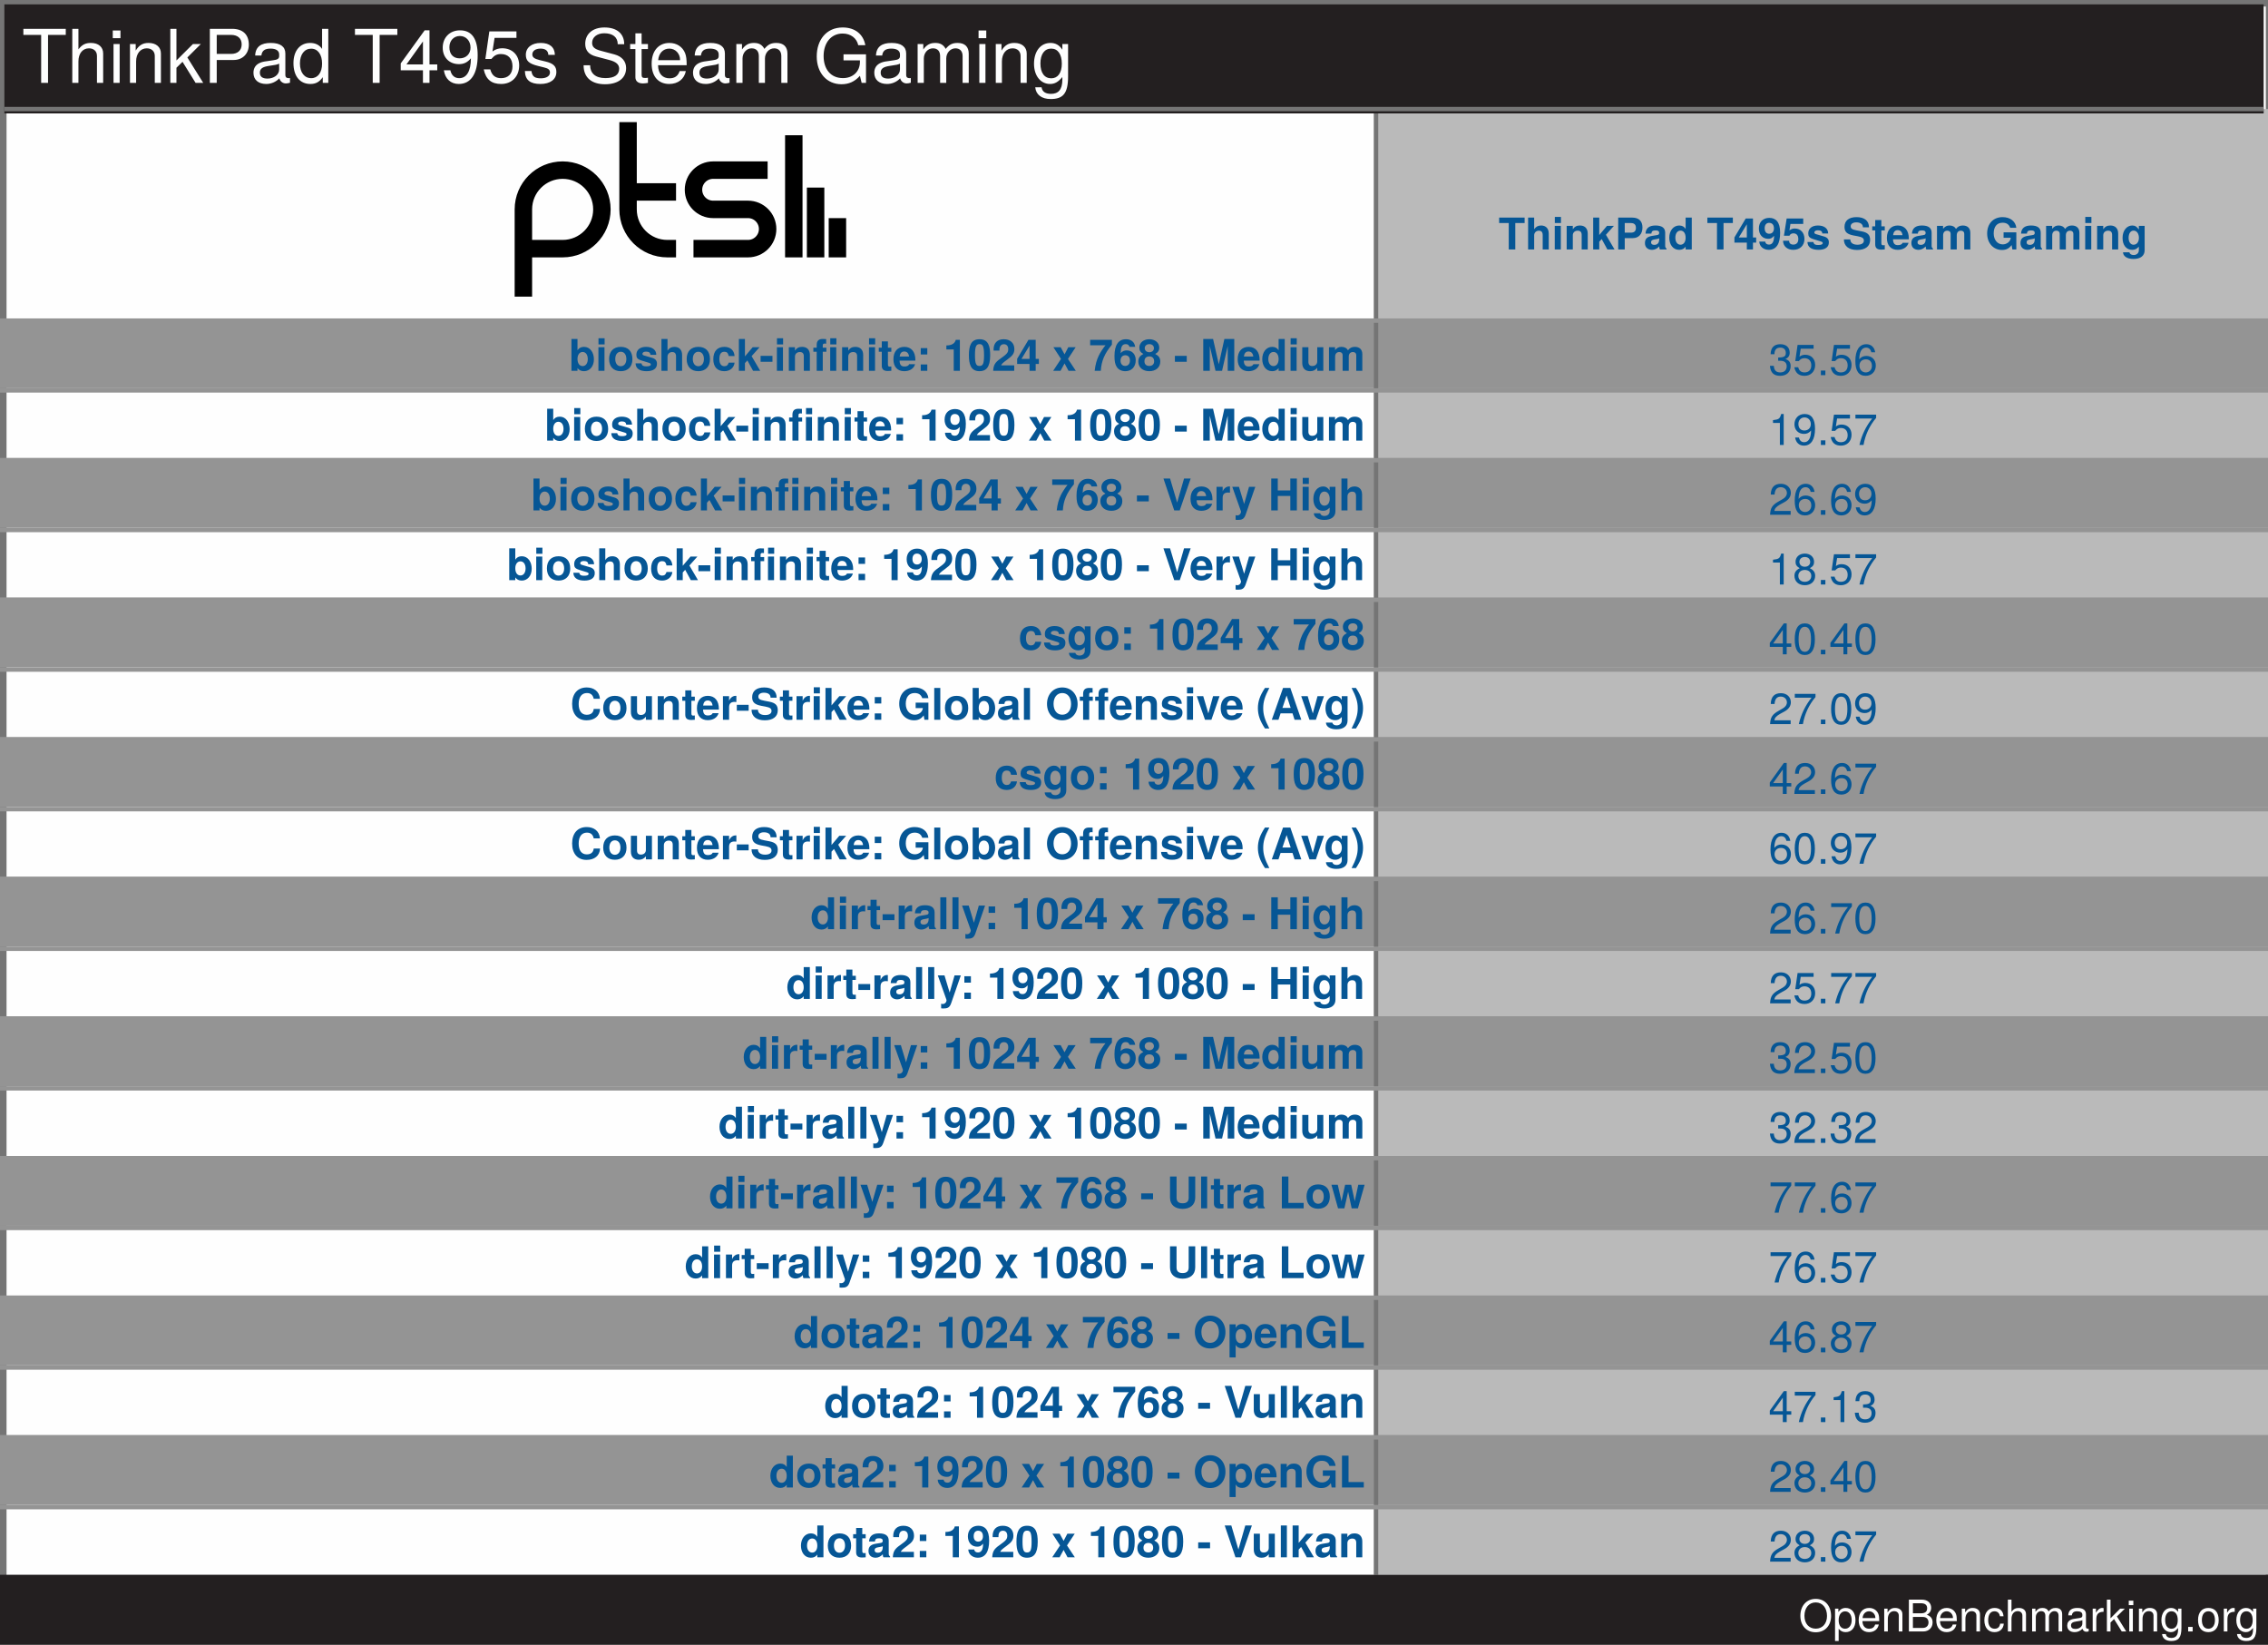
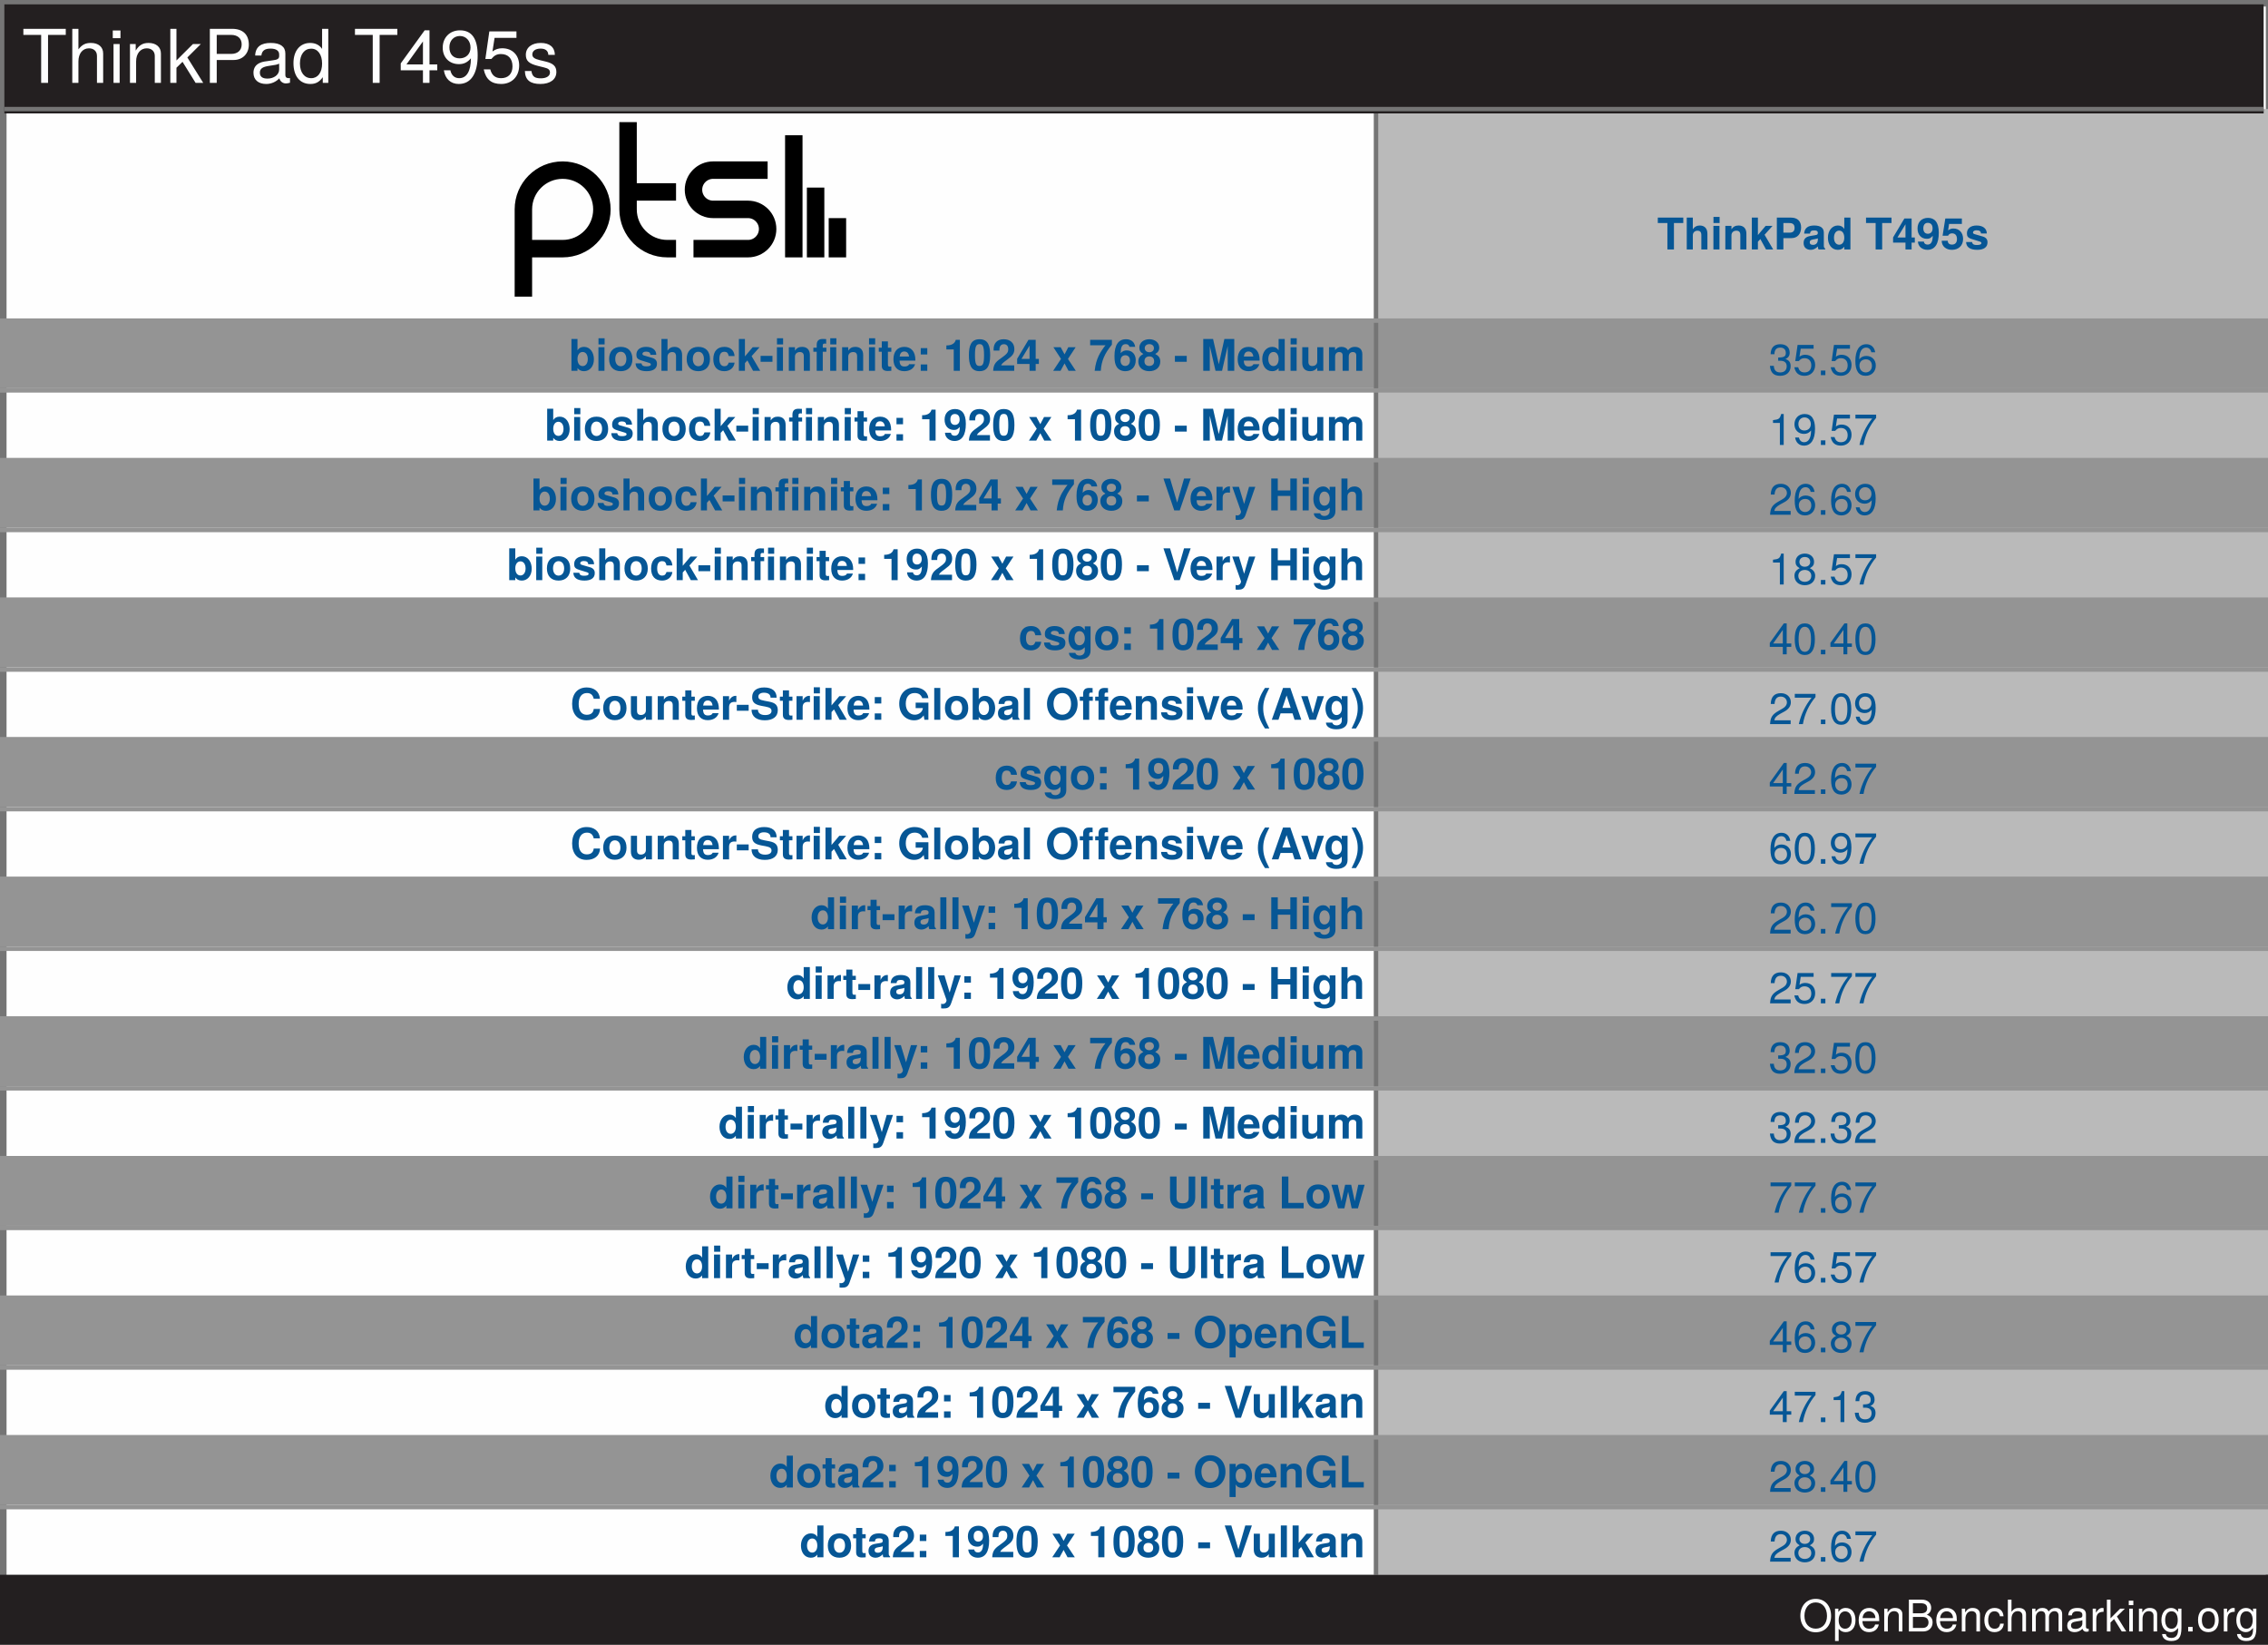
<svg xmlns="http://www.w3.org/2000/svg" xmlns:xlink="http://www.w3.org/1999/xlink" version="1.1" font-family="sans-serif, droid-sans, helvetica, verdana, tahoma" viewbox="0 0 520 377" width="520" height="377" preserveAspectRatio="xMinYMin meet">
  <rect x="0" y="0" width="520" height="377" fill="#FEFEFE" stroke="#757575" stroke-width="2" />
  <rect x="1" y="1" width="519" height="376" fill="#FEFEFE" stroke="#757575" stroke-width="1" />
  <path d="m74 22v9m-5-16v16m-5-28v28m-23-2h12.5c2.485 0 4.5-2.015 4.5-4.5s-2.015-4.5-4.5-4.5h-8c-2.485 0-4.5-2.015-4.5-4.5s2.015-4.5 4.5-4.5h12.5m-21 5h-11m11 13h-2c-4.971 0-9-4.029-9-9v-20m-24 40v-20c0-4.971 4.029-9 9-9 4.971 0 9 4.029 9 9s-4.029 9-9 9h-9" stroke="#000000" stroke-width="4" fill="none" transform="translate(118,28)" />
  <line x1="315" y1="193" x2="520" y2="193" stroke="#BABABA" stroke-width="336" stroke-dasharray="205,205" />
  <line x1="260" y1="73" x2="260" y2="361" stroke="#949494" stroke-width="520" stroke-dasharray="16,16" />
  <line x1="315" y1="193" x2="520" y2="193" stroke="#757575" stroke-width="336" stroke-dasharray="1,204" />
  <rect x="1" y="1" width="518" height="25" fill="#231f20" />
-   <text x="5" y="19" font-size="17" fill="#FEFEFE" text-anchor="start">ThinkPad T495s Steam Gaming</text>
+   <text x="5" y="19" font-size="17" fill="#FEFEFE" text-anchor="start">ThinkPad T495s</text>
  <line x1="1" y1="25" x2="519" y2="25" stroke="#757575" stroke-width="1" />
  <g font-size="10" font-weight="bold" fill="#065695" text-anchor="end">
    <a xlink:href="https://openbenchmarking.org/test/pts/bioshock-infinite-1.0.2" xlink:show="new">
      <text x="313" y="85">bioshock-infinite: 1024 x 768 - Medium</text>
    </a>
    <a xlink:href="https://openbenchmarking.org/test/pts/bioshock-infinite-1.0.2" xlink:show="new">
      <text x="313" y="101">bioshock-infinite: 1920 x 1080 - Medium</text>
    </a>
    <a xlink:href="https://openbenchmarking.org/test/pts/bioshock-infinite-1.0.2" xlink:show="new">
      <text x="313" y="117">bioshock-infinite: 1024 x 768 - Very High</text>
    </a>
    <a xlink:href="https://openbenchmarking.org/test/pts/bioshock-infinite-1.0.2" xlink:show="new">
      <text x="313" y="133">bioshock-infinite: 1920 x 1080 - Very High</text>
    </a>
    <a xlink:href="https://openbenchmarking.org/test/pts/csgo-1.6.0" xlink:show="new">
      <text x="313" y="149">csgo: 1024 x 768</text>
    </a>
    <text x="313" y="165">Counter-Strike: Global Offensive (Avg)</text>
    <a xlink:href="https://openbenchmarking.org/test/pts/csgo-1.6.0" xlink:show="new">
      <text x="313" y="181">csgo: 1920 x 1080</text>
    </a>
    <text x="313" y="197">Counter-Strike: Global Offensive (Avg)</text>
    <a xlink:href="https://openbenchmarking.org/test/pts/dirt-rally-1.1.0" xlink:show="new">
      <text x="313" y="213">dirt-rally: 1024 x 768 - High</text>
    </a>
    <a xlink:href="https://openbenchmarking.org/test/pts/dirt-rally-1.1.0" xlink:show="new">
      <text x="313" y="229">dirt-rally: 1920 x 1080 - High</text>
    </a>
    <a xlink:href="https://openbenchmarking.org/test/pts/dirt-rally-1.1.0" xlink:show="new">
      <text x="313" y="245">dirt-rally: 1024 x 768 - Medium</text>
    </a>
    <a xlink:href="https://openbenchmarking.org/test/pts/dirt-rally-1.1.0" xlink:show="new">
      <text x="313" y="261">dirt-rally: 1920 x 1080 - Medium</text>
    </a>
    <a xlink:href="https://openbenchmarking.org/test/pts/dirt-rally-1.1.0" xlink:show="new">
      <text x="313" y="277">dirt-rally: 1024 x 768 - Ultra Low</text>
    </a>
    <a xlink:href="https://openbenchmarking.org/test/pts/dirt-rally-1.1.0" xlink:show="new">
      <text x="313" y="293">dirt-rally: 1920 x 1080 - Ultra Low</text>
    </a>
    <a xlink:href="https://openbenchmarking.org/test/pts/dota2-1.2.6" xlink:show="new">
      <text x="313" y="309">dota2: 1024 x 768 - OpenGL</text>
    </a>
    <a xlink:href="https://openbenchmarking.org/test/pts/dota2-1.2.6" xlink:show="new">
      <text x="313" y="325">dota2: 1024 x 768 - Vulkan</text>
    </a>
    <a xlink:href="https://openbenchmarking.org/test/pts/dota2-1.2.6" xlink:show="new">
      <text x="313" y="341">dota2: 1920 x 1080 - OpenGL</text>
    </a>
    <a xlink:href="https://openbenchmarking.org/test/pts/dota2-1.2.6" xlink:show="new">
      <text x="313" y="357">dota2: 1920 x 1080 - Vulkan</text>
    </a>
  </g>
  <g font-size="10" fill="#065695" font-weight="bold" text-anchor="middle" dominant-baseline="text-before-edge">
-     <text x="418" y="49">ThinkPad T495s Steam Gaming</text>
+     <text x="418" y="49">ThinkPad T495s</text>
  </g>
  <g fill="#BABABA" />
  <g text-anchor="middle" font-size="10" fill="#065695">
    <text x="418" y="86" xlink:title="STD Dev: 23.42%;  STD Error: 2.94">35.56</text>
    <text x="418" y="102" xlink:title="STD Dev: 1.31%;  STD Error: 0.15">19.57</text>
    <text x="418" y="118" xlink:title="STD Dev: 35.76%;  STD Error: 3.18">26.69</text>
    <text x="418" y="134" xlink:title="STD Dev: 0.14%;  STD Error: 0.01">18.57</text>
    <text x="418" y="150" xlink:title="STD Dev: 1.08%;  STD Error: 0.25">40.40</text>
    <text x="418" y="166">27.09</text>
    <text x="418" y="182" xlink:title="STD Dev: 23.31%;  STD Error: 3.31">42.67</text>
    <text x="418" y="198">60.97</text>
    <text x="418" y="214" xlink:title="STD Dev: 4.71%;  STD Error: 0.42">26.70</text>
    <text x="418" y="230" xlink:title="STD Dev: 0.74%;  STD Error: 0.11">25.77</text>
    <text x="418" y="246" xlink:title="STD Dev: 3.33%;  STD Error: 0.54">32.50</text>
    <text x="418" y="262" xlink:title="STD Dev: 1.31%;  STD Error: 0.24">32.32</text>
    <text x="418" y="278" xlink:title="STD Dev: 0.57%;  STD Error: 0.26">77.67</text>
    <text x="418" y="294" xlink:title="STD Dev: 0.90%;  STD Error: 0.40">76.57</text>
    <text x="418" y="310" xlink:title="STD Dev: 2.03%;  STD Error: 0.55">46.87</text>
    <text x="418" y="326" xlink:title="STD Dev: 1.24%;  STD Error: 0.34">47.13</text>
    <text x="418" y="342" xlink:title="STD Dev: 2.75%;  STD Error: 0.45">28.40</text>
    <text x="418" y="358" xlink:title="STD Dev: 2.32%;  STD Error: 0.38">28.67</text>
  </g>
  <line x1="260" y1="73" x2="260" y2="361" stroke="#949494" stroke-width="520" stroke-dasharray="1,15" />
  <rect x="0" y="361" width="520" height="16" fill="#231f20" />
  <a xlink:href="https://www.openbenchmarking.org/" xlink:show="new">
    <text x="518" y="374" font-size="10" fill="#FFFFFF" text-anchor="end" xlink:show="new">OpenBenchmarking.org</text>
  </a>
</svg>
